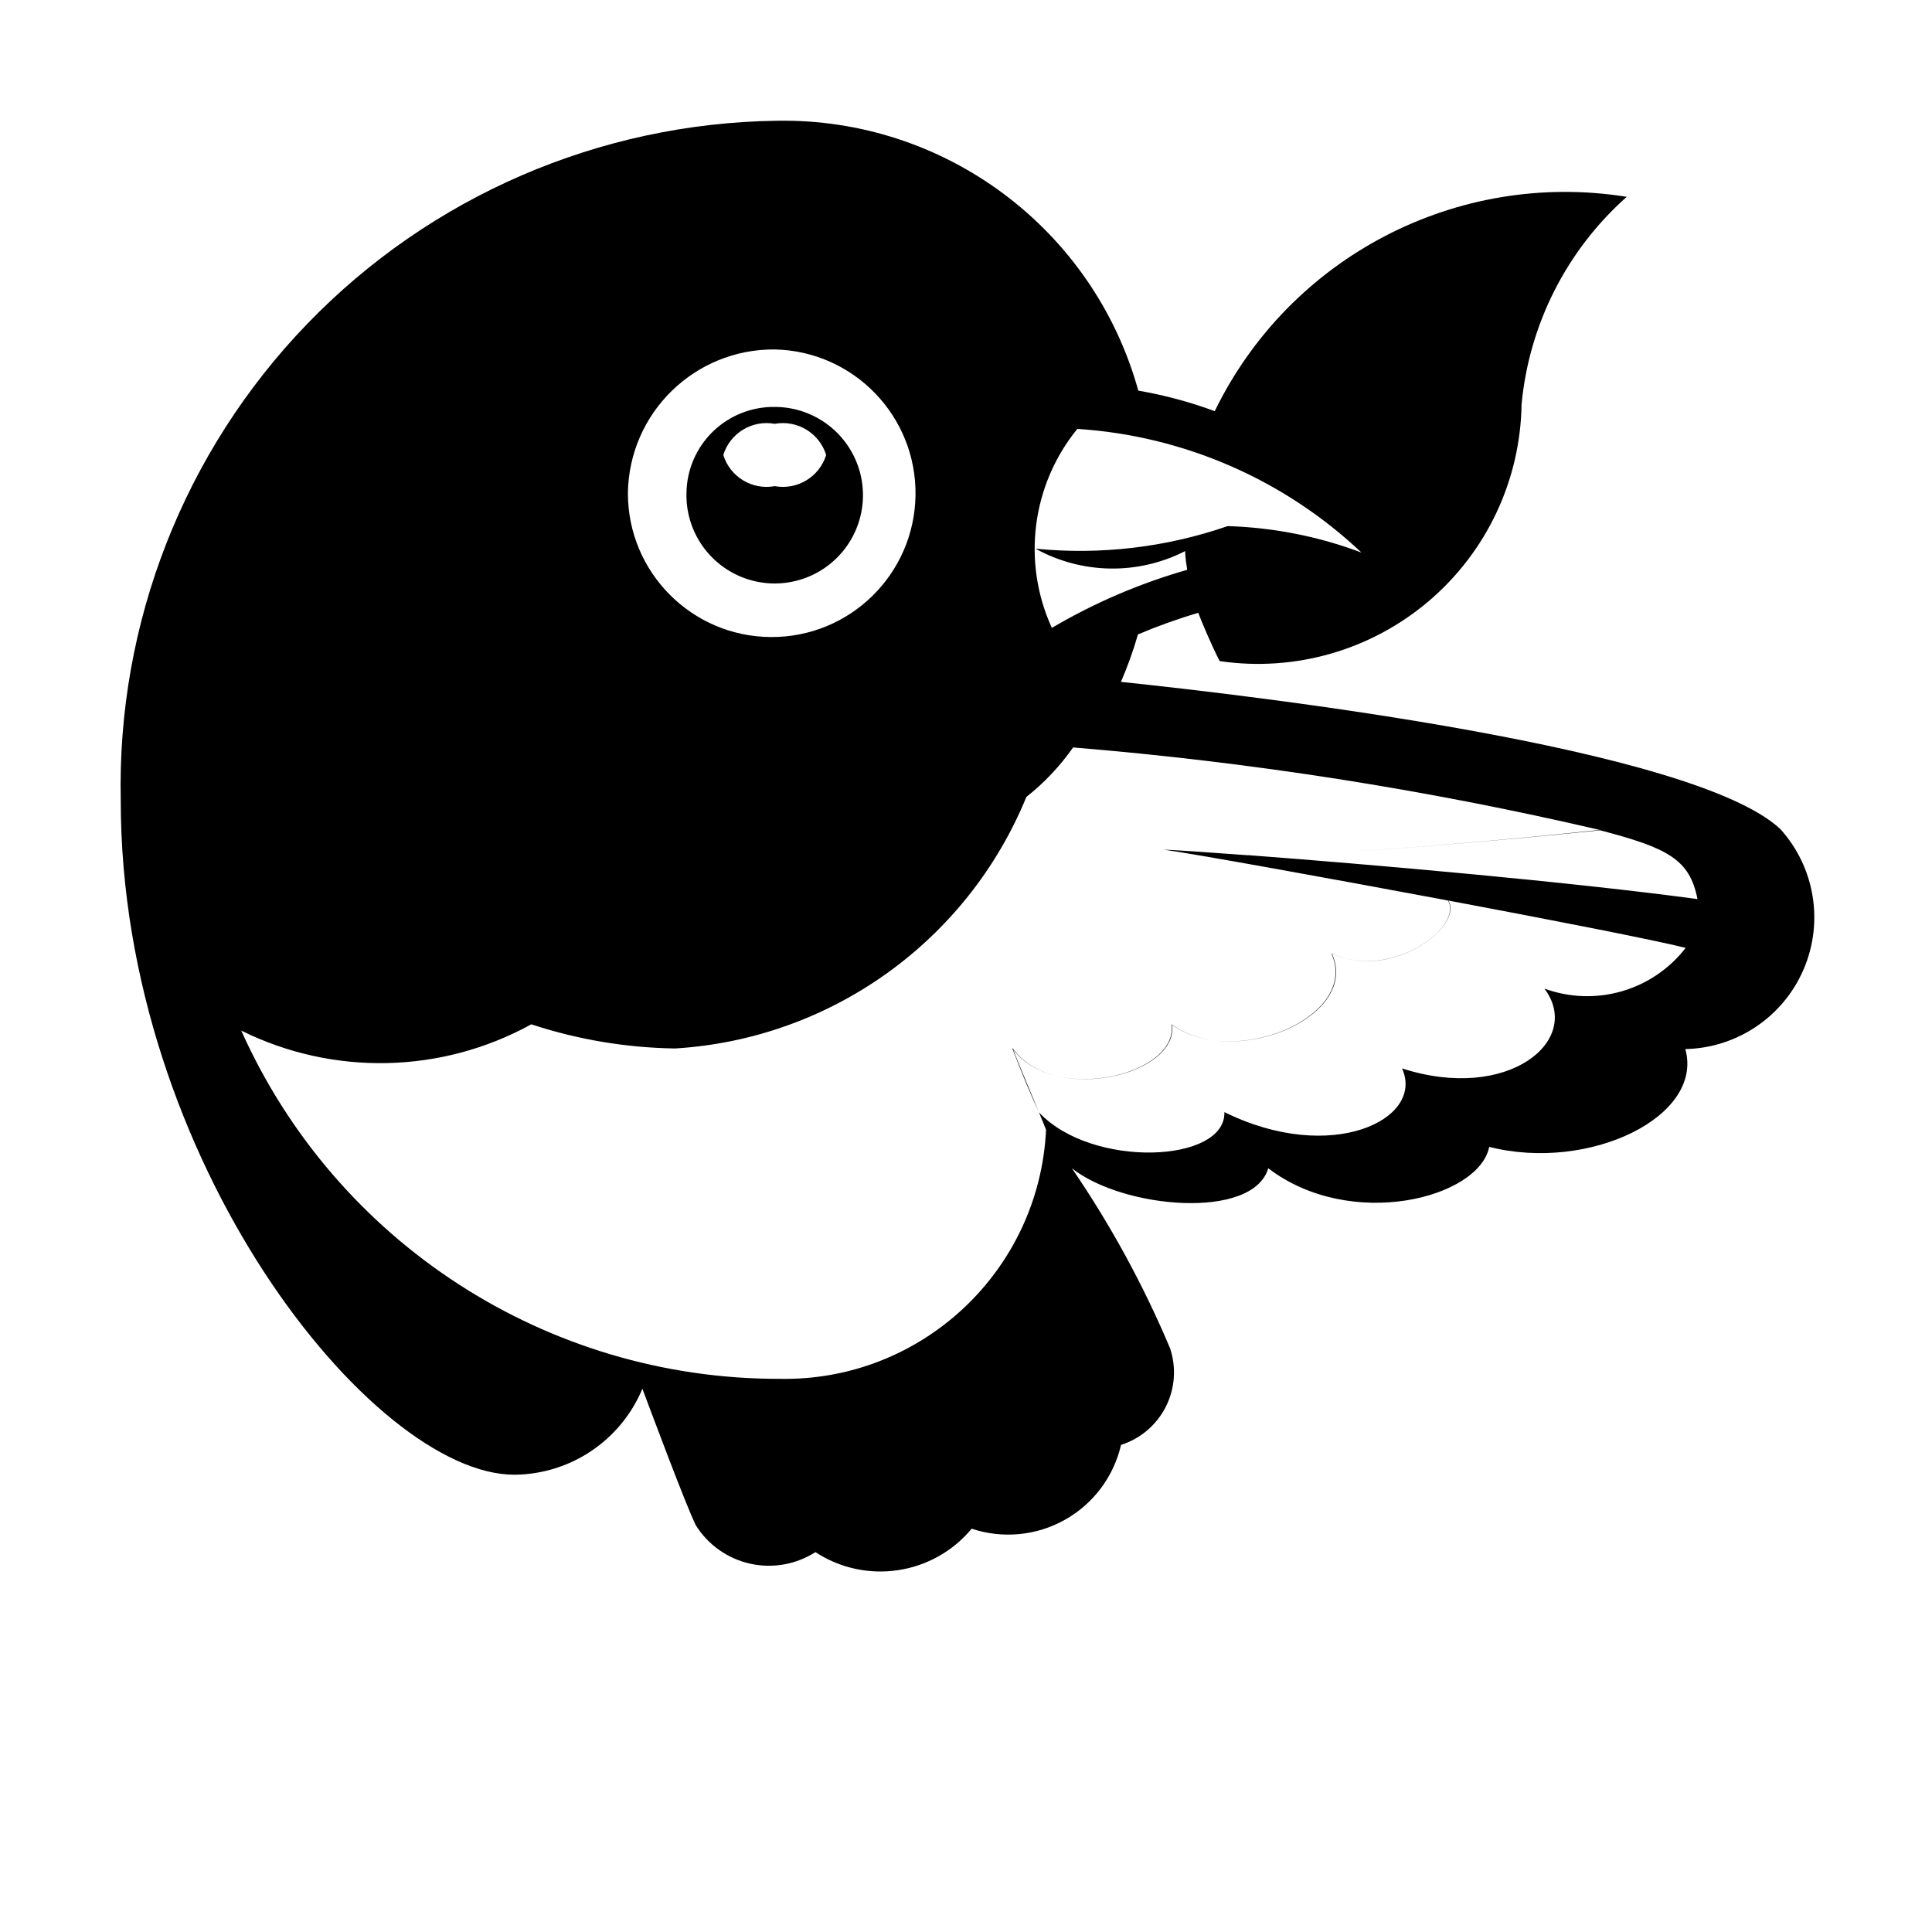
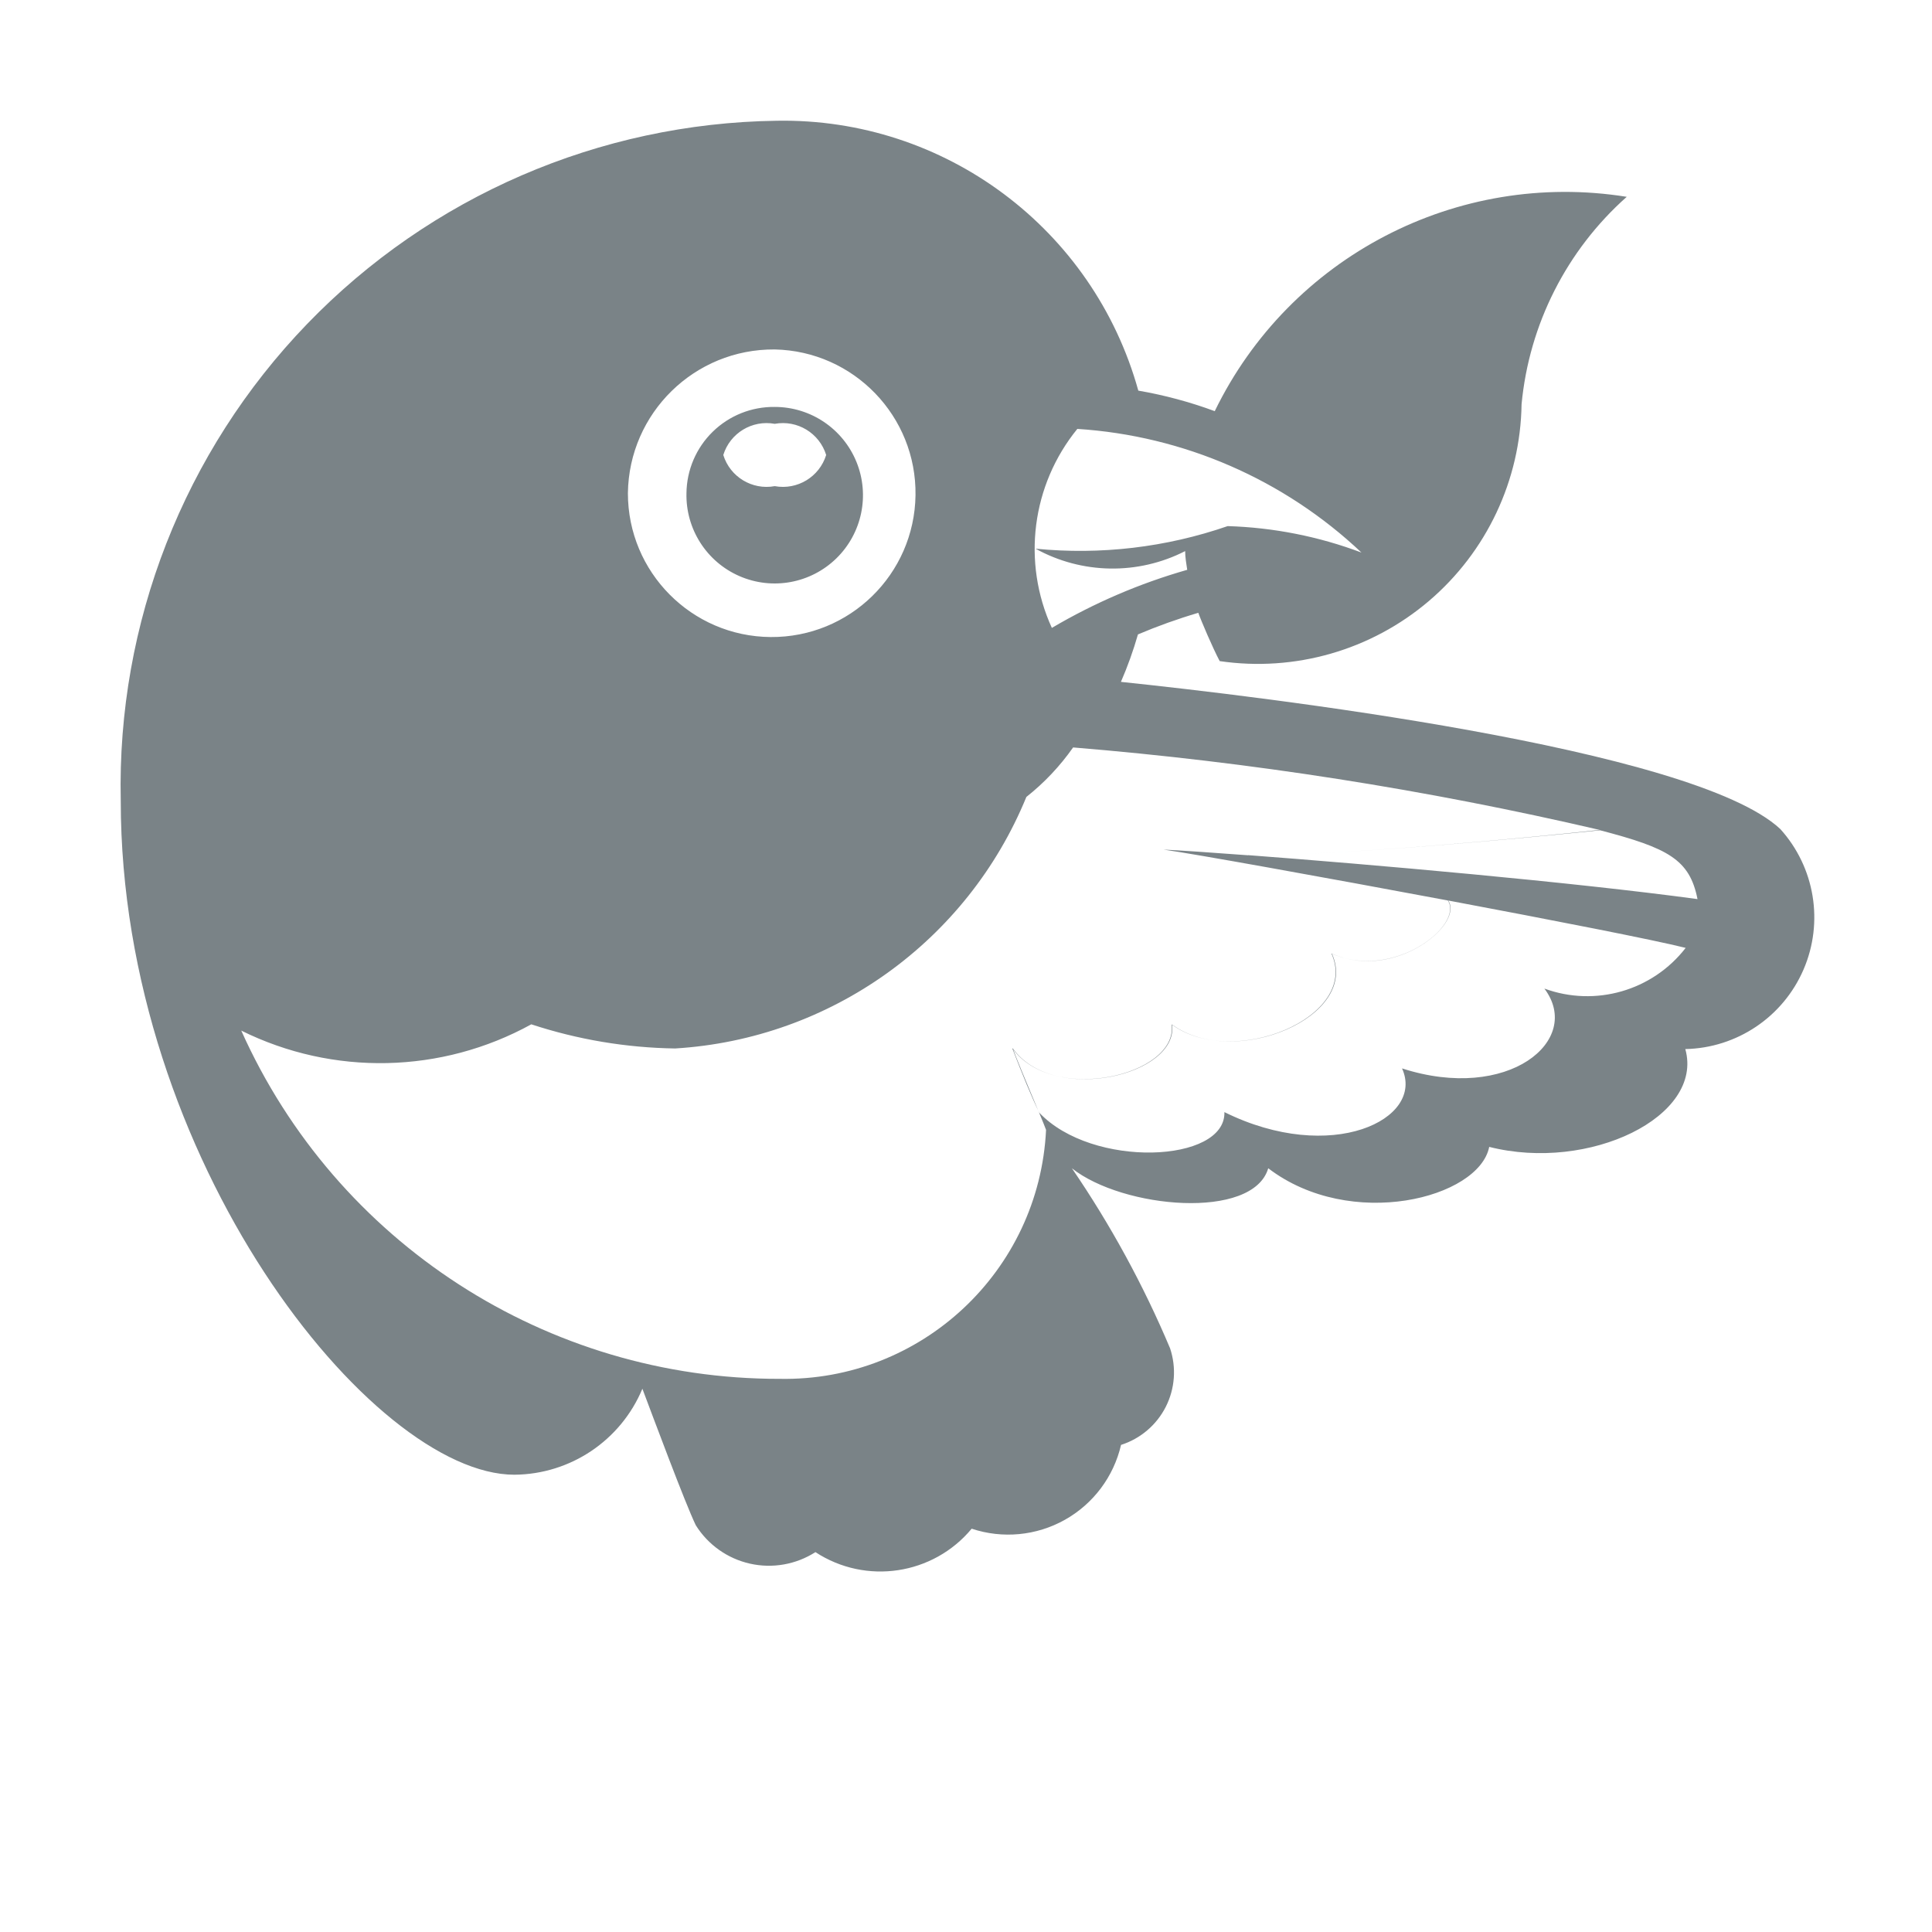
<svg xmlns="http://www.w3.org/2000/svg" width="16" height="16" viewBox="0 0 16 16">
  <defs>
    <style>
      .i-color {
-         fill: #000;
+         fill: #7A8387;
        fill-rule: evenodd;
      }
    </style>
  </defs>
  <path id="file_type_bower.svg" class="i-color" d="M8.606,10.214v0C8.539,10.075,8.468,9.9,8.382,9.679c0.333,0.472,1.376.229,1.321-.195,0.511,0.375,1.562-.062,1.323-0.588,0.511,0.232,1.1-.235.964-0.439,0.872,0.164,1.708.327,1.97,0.393a1.031,1.031,0,0,1-1.17.337c0.323,0.429-.3.945-1.179,0.661,0.192,0.422-.586.8-1.471,0.362C10.153,10.631,9.045,10.68,8.606,10.214Zm1.73-2.132c1.012,0.076,2.686.223,3.722,0.364-0.065-.329-0.244-0.423-0.807-0.57C12.646,7.939,11.112,8.086,10.336,8.082Zm4.408-.216c-0.721-.675-4.324-1.1-5.461-1.219a3.2,3.2,0,0,0,.141-0.393,4.627,4.627,0,0,1,.5-0.179c0.021,0.061.12,0.293,0.177,0.4a2.183,2.183,0,0,0,2.5-2.127,2.629,2.629,0,0,1,.871-1.718,3.227,3.227,0,0,0-3.412,1.775,3.581,3.581,0,0,0-.633-0.17A3.051,3.051,0,0,0,6.433,2,5.509,5.509,0,0,0,1,7.63c0,2.975,2.083,5.583,3.26,5.583a1.158,1.158,0,0,0,1.06-.712c0.087,0.231.354,0.948,0.442,1.13a0.714,0.714,0,0,0,.991.223,0.983,0.983,0,0,0,1.294-.194,0.959,0.959,0,0,0,1.237-.694,0.63,0.63,0,0,0,.406-0.8,8.468,8.468,0,0,0-.813-1.491c0.423,0.336,1.5.431,1.626,0,0.683,0.522,1.746.248,1.83-.177,0.829,0.21,1.78-.251,1.624-0.81A1.091,1.091,0,0,0,14.744,7.866ZM8.922,4.552a3.778,3.778,0,0,1,2.353,1.024,3.44,3.44,0,0,0-1.108-.219,3.74,3.74,0,0,1-1.591.187,1.32,1.32,0,0,0,1.239.02c0,0.052.009,0.1,0.017,0.155A4.8,4.8,0,0,0,8.711,6.2,1.574,1.574,0,0,1,8.922,4.552ZM6.416,3.894A1.191,1.191,0,1,1,5.2,5.084,1.206,1.206,0,0,1,6.416,3.894Zm3.92,4.189c-0.308-.023-0.555-0.04-0.7-0.047,0.245,0.034,1.327.229,2.358,0.422,0.131,0.2-.453.671-0.964,0.439,0.239,0.525-.812.962-1.323,0.588,0.055,0.423-.989.667-1.321,0.195,0.086,0.225.238,0.572,0.277,0.677a2.167,2.167,0,0,1-2.205,2.062,4.876,4.876,0,0,1-4.46-2.884A2.593,2.593,0,0,0,4.4,9.483a4,4,0,0,0,1.191.2A3.365,3.365,0,0,0,8.5,7.6a1.952,1.952,0,0,0,.387-0.41,30.075,30.075,0,0,1,4.361.683C12.647,7.939,11.112,8.086,10.336,8.082Zm-4.651-3a0.731,0.731,0,1,0,.731-0.713A0.722,0.722,0,0,0,5.685,5.084ZM6.416,4.51a0.375,0.375,0,0,1,.426.258,0.375,0.375,0,0,1-.426.258A0.375,0.375,0,0,1,5.99,4.768,0.375,0.375,0,0,1,6.416,4.51Z" transform="translate(0 -1)" />
</svg>
